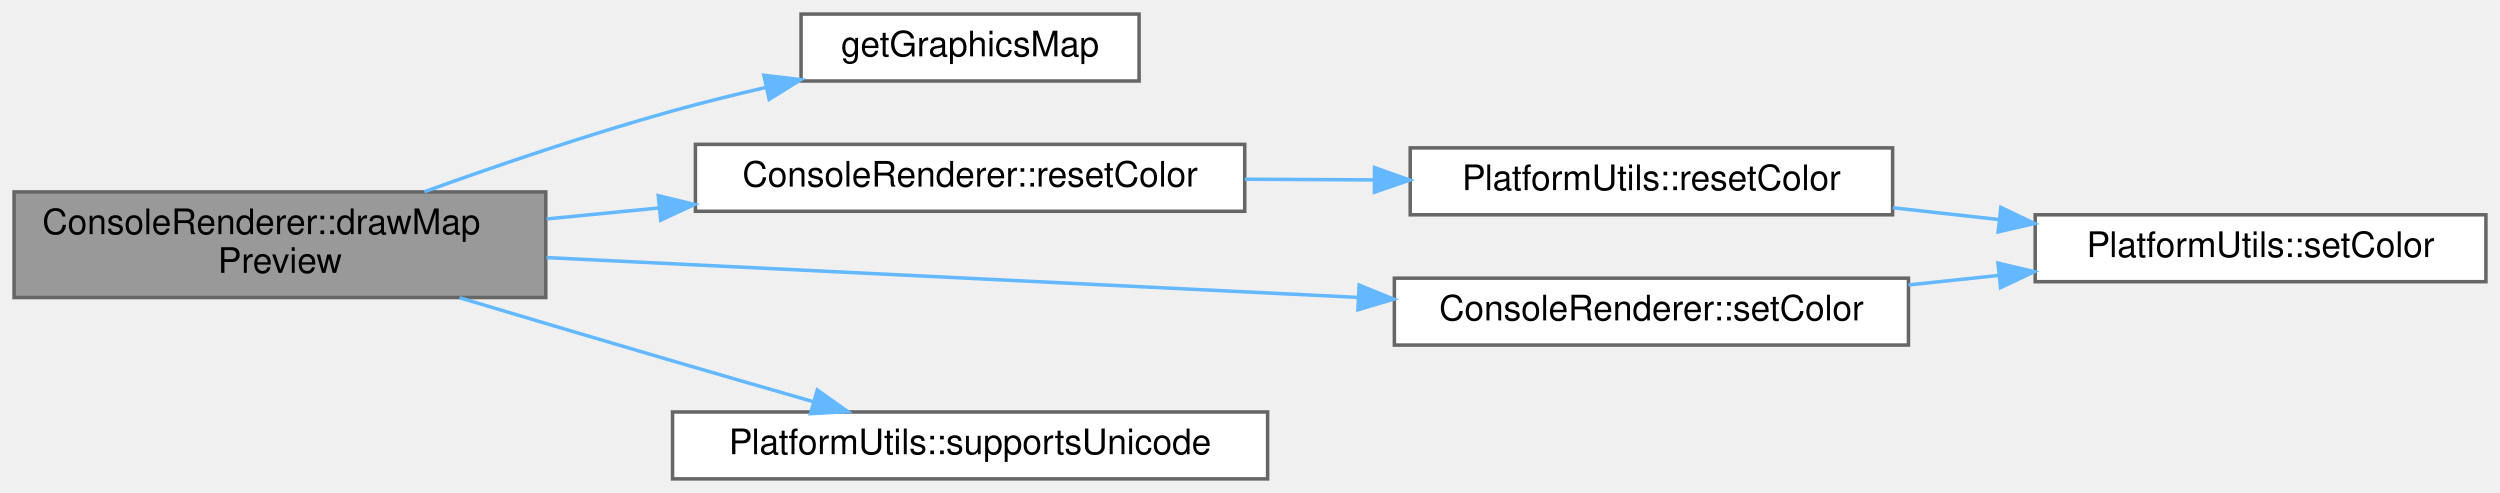
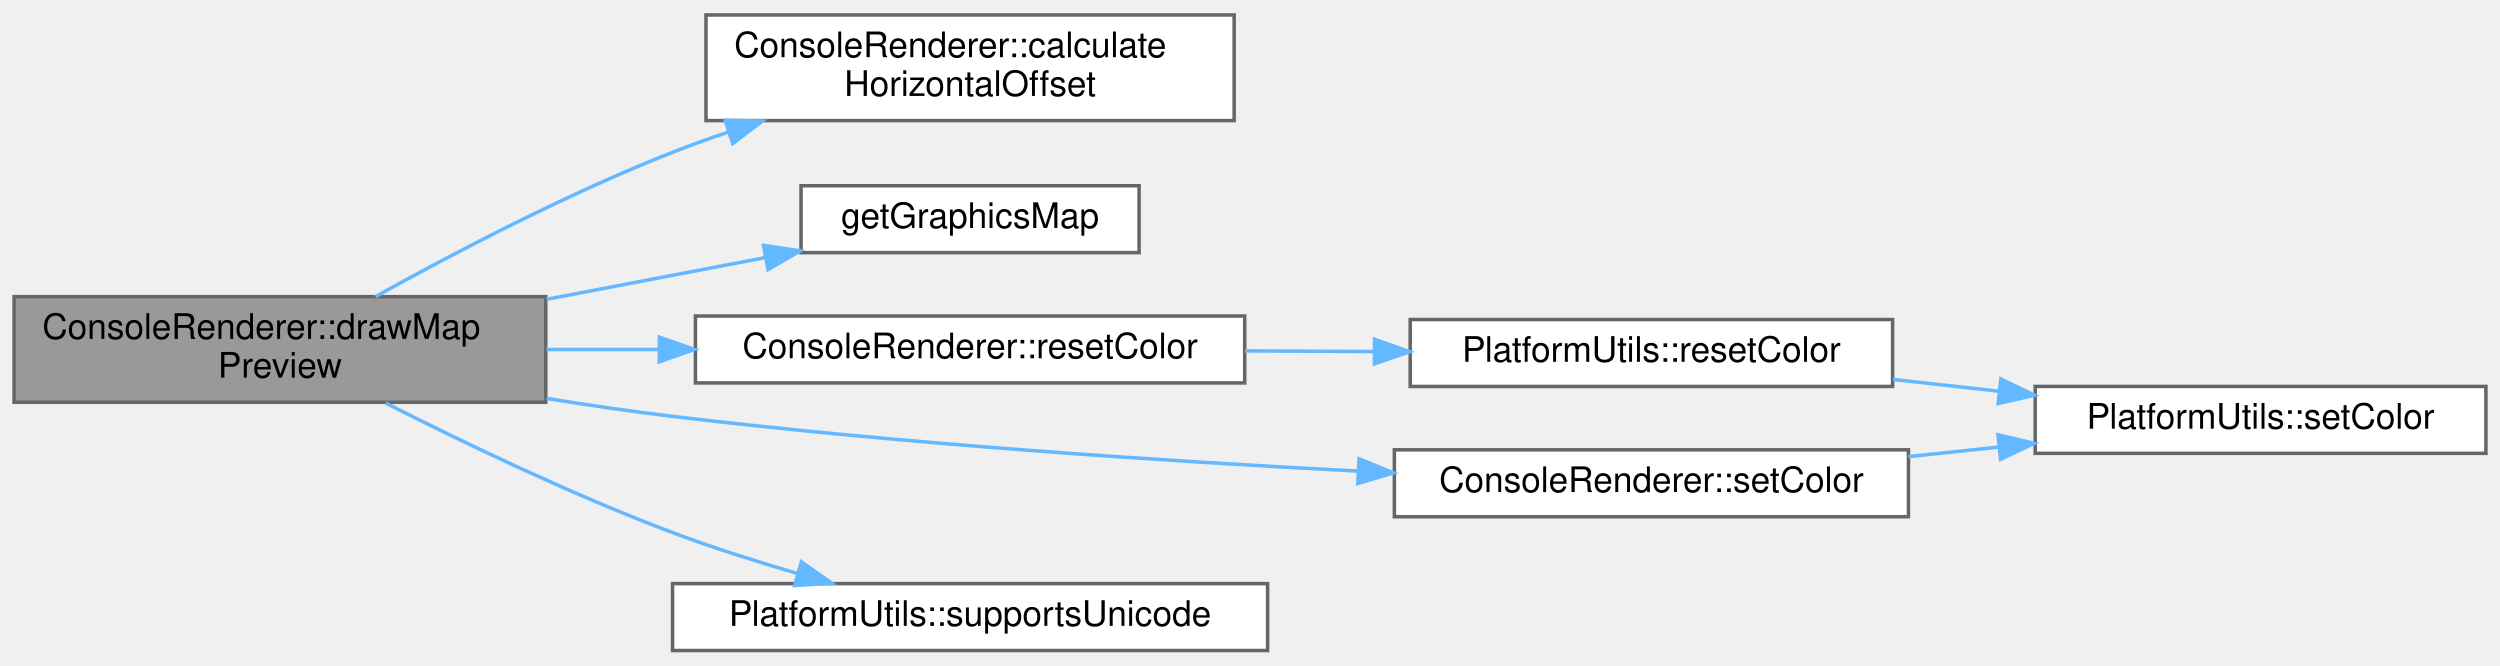
- <svg xmlns="http://www.w3.org/2000/svg" xmlns:xlink="http://www.w3.org/1999/xlink" width="710pt" height="140pt" viewBox="0.00 0.00 710.00 140.00">
-   <g id="graph0" class="graph" transform="scale(1 1) rotate(0) translate(4 136)">
+ <svg xmlns="http://www.w3.org/2000/svg" xmlns:xlink="http://www.w3.org/1999/xlink" width="710pt" height="189pt" viewBox="0.00 0.00 710.00 188.50">
+   <g id="graph0" class="graph" transform="scale(1 1) rotate(0) translate(4 184.5)">
    <g id="Node000001" class="node">
      <g id="a_Node000001">
        <a xlink:title="Draws map preview for selection screen.">
-           <polygon fill="#999999" stroke="#666666" points="151,-81.5 0,-81.5 0,-51.5 151,-51.5 151,-81.5" />
-           <text text-anchor="start" x="8" y="-69.5" font-family="Helvetica,sans-Serif" font-size="10.00">ConsoleRenderer::drawMap</text>
-           <text text-anchor="middle" x="75.5" y="-58.5" font-family="Helvetica,sans-Serif" font-size="10.00">Preview</text>
+           <polygon fill="#999999" stroke="#666666" points="151,-100.5 0,-100.5 0,-70.5 151,-70.5 151,-100.5" />
+           <text text-anchor="start" x="8" y="-88.5" font-family="Helvetica,sans-Serif" font-size="10.00">ConsoleRenderer::drawMap</text>
+           <text text-anchor="middle" x="75.5" y="-77.5" font-family="Helvetica,sans-Serif" font-size="10.00">Preview</text>
        </a>
      </g>
    </g>
    <g id="Node000002" class="node">
      <g id="a_Node000002">
+         <a xlink:href="classConsoleRenderer.html#a209136c99544bd8fa46cc9860cedab1c" target="_top" xlink:title="Calculates horizontal offset to center content based on terminal width.">
+           <polygon fill="white" stroke="#666666" points="346.5,-180.5 196.5,-180.5 196.5,-150.5 346.5,-150.5 346.5,-180.5" />
+           <text text-anchor="start" x="204.5" y="-168.5" font-family="Helvetica,sans-Serif" font-size="10.00">ConsoleRenderer::calculate</text>
+           <text text-anchor="middle" x="271.5" y="-157.5" font-family="Helvetica,sans-Serif" font-size="10.00">HorizontalOffset</text>
+         </a>
+       </g>
+     </g>
+     <g id="edge1_Node000001_Node000002" class="edge">
+       <g id="a_edge1_Node000001_Node000002">
+         <a xlink:title=" ">
+           <path fill="none" stroke="#63b8ff" d="M102.64,-100.53C124.64,-112.73 157.18,-129.78 187,-141.5 192.09,-143.5 197.41,-145.41 202.8,-147.23" />
+           <polygon fill="#63b8ff" stroke="#63b8ff" points="201.94,-150.63 212.53,-150.38 204.09,-143.97 201.94,-150.63" />
+         </a>
+       </g>
+     </g>
+     <g id="Node000003" class="node">
+       <g id="a_Node000003">
        <a xlink:href="ConsoleRenderer_8cpp.html#a279be60aa96dcc35cae7933c2617f6d6" target="_top" xlink:title=" ">
          <polygon fill="white" stroke="#666666" points="319.5,-132 223.5,-132 223.5,-113 319.5,-113 319.5,-132" />
          <text text-anchor="middle" x="271.5" y="-120" font-family="Helvetica,sans-Serif" font-size="10.00">getGraphicsMap</text>
        </a>
      </g>
    </g>
-     <g id="edge1_Node000001_Node000002" class="edge">
-       <g id="a_edge1_Node000001_Node000002">
+     <g id="edge2_Node000001_Node000003" class="edge">
+       <g id="a_edge2_Node000001_Node000003">
        <a xlink:title=" ">
-           <path fill="none" stroke="#63b8ff" d="M116.55,-81.56C137.37,-89.06 163.35,-97.91 187,-104.5 195.51,-106.87 204.58,-109.11 213.49,-111.16" />
-           <polygon fill="#63b8ff" stroke="#63b8ff" points="212.93,-114.62 223.45,-113.38 214.45,-107.79 212.93,-114.62" />
+           <path fill="none" stroke="#63b8ff" d="M151.23,-99.75C171.86,-103.69 193.92,-107.89 213.38,-111.61" />
+           <polygon fill="#63b8ff" stroke="#63b8ff" points="212.82,-115.06 223.3,-113.5 214.13,-108.19 212.82,-115.06" />
        </a>
      </g>
    </g>
-     <g id="Node000003" class="node">
-       <g id="a_Node000003">
+     <g id="Node000004" class="node">
+       <g id="a_Node000004">
        <a xlink:href="classConsoleRenderer.html#a39097953ecd72be19860424c9d00b0ea" target="_top" xlink:title="Resets terminal color to default.">
          <polygon fill="white" stroke="#666666" points="349.5,-95 193.5,-95 193.5,-76 349.5,-76 349.5,-95" />
          <text text-anchor="middle" x="271.5" y="-83" font-family="Helvetica,sans-Serif" font-size="10.00">ConsoleRenderer::resetColor</text>
        </a>
      </g>
    </g>
-     <g id="edge2_Node000001_Node000003" class="edge">
-       <g id="a_edge2_Node000001_Node000003">
+     <g id="edge3_Node000001_Node000004" class="edge">
+       <g id="a_edge3_Node000001_Node000004">
        <a xlink:title=" ">
-           <path fill="none" stroke="#63b8ff" d="M151.23,-73.82C161.66,-74.84 172.46,-75.9 183.1,-76.94" />
-           <polygon fill="#63b8ff" stroke="#63b8ff" points="182.95,-80.44 193.24,-77.93 183.63,-73.48 182.95,-80.44" />
+           <path fill="none" stroke="#63b8ff" d="M151.23,-85.5C161.66,-85.5 172.46,-85.5 183.1,-85.5" />
+           <polygon fill="#63b8ff" stroke="#63b8ff" points="183.24,-89 193.24,-85.5 183.24,-82 183.24,-89" />
        </a>
      </g>
    </g>
-     <g id="Node000006" class="node">
-       <g id="a_Node000006">
+     <g id="Node000007" class="node">
+       <g id="a_Node000007">
        <a xlink:href="classConsoleRenderer.html#af06444dbf726424a13127fd4f3a70a8d" target="_top" xlink:title="Sets terminal text color.">
          <polygon fill="white" stroke="#666666" points="538,-57 392,-57 392,-38 538,-38 538,-57" />
          <text text-anchor="middle" x="465" y="-45" font-family="Helvetica,sans-Serif" font-size="10.00">ConsoleRenderer::setColor</text>
        </a>
      </g>
    </g>
-     <g id="edge5_Node000001_Node000006" class="edge">
-       <g id="a_edge5_Node000001_Node000006">
+     <g id="edge6_Node000001_Node000007" class="edge">
+       <g id="a_edge6_Node000001_Node000007">
        <a xlink:title=" ">
-           <path fill="none" stroke="#63b8ff" d="M151.21,-62.84C217.21,-59.6 313.3,-54.89 381.53,-51.54" />
-           <polygon fill="#63b8ff" stroke="#63b8ff" points="381.99,-55.03 391.81,-51.04 381.65,-48.03 381.99,-55.03" />
+           <path fill="none" stroke="#63b8ff" d="M151.24,-71.59C163.17,-69.67 175.4,-67.89 187,-66.5 252.22,-58.68 326.49,-53.8 381.7,-50.95" />
+           <polygon fill="#63b8ff" stroke="#63b8ff" points="381.97,-54.44 391.78,-50.44 381.62,-47.45 381.97,-54.44" />
        </a>
      </g>
    </g>
-     <g id="Node000007" class="node">
-       <g id="a_Node000007">
+     <g id="Node000008" class="node">
+       <g id="a_Node000008">
        <a xlink:href="classPlatformUtils.html#a964fb97fe6351330adbcf813a9706eb6" target="_top" xlink:title="Checks if terminal supports Unicode.">
          <polygon fill="white" stroke="#666666" points="356,-19 187,-19 187,0 356,0 356,-19" />
          <text text-anchor="middle" x="271.5" y="-7" font-family="Helvetica,sans-Serif" font-size="10.00">PlatformUtils::supportsUnicode</text>
        </a>
      </g>
    </g>
-     <g id="edge7_Node000001_Node000007" class="edge">
-       <g id="a_edge7_Node000001_Node000007">
+     <g id="edge8_Node000001_Node000008" class="edge">
+       <g id="a_edge8_Node000001_Node000008">
        <a xlink:title=" ">
-           <path fill="none" stroke="#63b8ff" d="M126.52,-51.44C145.46,-45.77 167.21,-39.3 187,-33.5 199.91,-29.72 213.95,-25.66 226.78,-21.98" />
-           <polygon fill="#63b8ff" stroke="#63b8ff" points="228.11,-25.23 236.76,-19.11 226.18,-18.51 228.11,-25.23" />
+           <path fill="none" stroke="#63b8ff" d="M105.5,-70.29C127.47,-59.15 158.62,-44.18 187,-33.5 198.36,-29.23 210.83,-25.27 222.59,-21.85" />
+           <polygon fill="#63b8ff" stroke="#63b8ff" points="223.59,-25.2 232.26,-19.11 221.68,-18.47 223.59,-25.2" />
        </a>
      </g>
    </g>
-     <g id="Node000004" class="node">
-       <g id="a_Node000004">
+     <g id="Node000005" class="node">
+       <g id="a_Node000005">
        <a xlink:href="classPlatformUtils.html#ae3607ef4c4fbee33349ec982eda7bf07" target="_top" xlink:title="Resets terminal color to default.">
          <polygon fill="white" stroke="#666666" points="533.5,-94 396.5,-94 396.5,-75 533.5,-75 533.5,-94" />
          <text text-anchor="middle" x="465" y="-82" font-family="Helvetica,sans-Serif" font-size="10.00">PlatformUtils::resetColor</text>
        </a>
      </g>
    </g>
-     <g id="edge3_Node000003_Node000004" class="edge">
-       <g id="a_edge3_Node000003_Node000004">
+     <g id="edge4_Node000004_Node000005" class="edge">
+       <g id="a_edge4_Node000004_Node000005">
        <a xlink:title=" ">
          <path fill="none" stroke="#63b8ff" d="M349.56,-85.1C361.66,-85.03 374.17,-84.97 386.29,-84.91" />
          <polygon fill="#63b8ff" stroke="#63b8ff" points="386.37,-88.41 396.35,-84.85 386.33,-81.41 386.37,-88.41" />
        </a>
      </g>
    </g>
-     <g id="Node000005" class="node">
-       <g id="a_Node000005">
+     <g id="Node000006" class="node">
+       <g id="a_Node000006">
        <a xlink:href="classPlatformUtils.html#a48de38e18726881bbe61e398ebabb97e" target="_top" xlink:title="Sets terminal text color.">
          <polygon fill="white" stroke="#666666" points="702,-75 574,-75 574,-56 702,-56 702,-75" />
          <text text-anchor="middle" x="638" y="-63" font-family="Helvetica,sans-Serif" font-size="10.00">PlatformUtils::setColor</text>
        </a>
      </g>
    </g>
-     <g id="edge4_Node000004_Node000005" class="edge">
-       <g id="a_edge4_Node000004_Node000005">
+     <g id="edge5_Node000005_Node000006" class="edge">
+       <g id="a_edge5_Node000005_Node000006">
        <a xlink:title=" ">
          <path fill="none" stroke="#63b8ff" d="M533.58,-76.99C543.53,-75.89 553.81,-74.74 563.85,-73.63" />
          <polygon fill="#63b8ff" stroke="#63b8ff" points="564.25,-77.1 573.8,-72.52 563.48,-70.15 564.25,-77.1" />
        </a>
      </g>
    </g>
-     <g id="edge6_Node000006_Node000005" class="edge">
-       <g id="a_edge6_Node000006_Node000005">
+     <g id="edge7_Node000007_Node000006" class="edge">
+       <g id="a_edge7_Node000007_Node000006">
        <a xlink:title=" ">
          <path fill="none" stroke="#63b8ff" d="M538.02,-55.08C546.46,-55.97 555.08,-56.88 563.53,-57.77" />
          <polygon fill="#63b8ff" stroke="#63b8ff" points="563.43,-61.28 573.74,-58.84 564.16,-54.31 563.43,-61.28" />
        </a>
      </g>
    </g>
  </g>
</svg>
